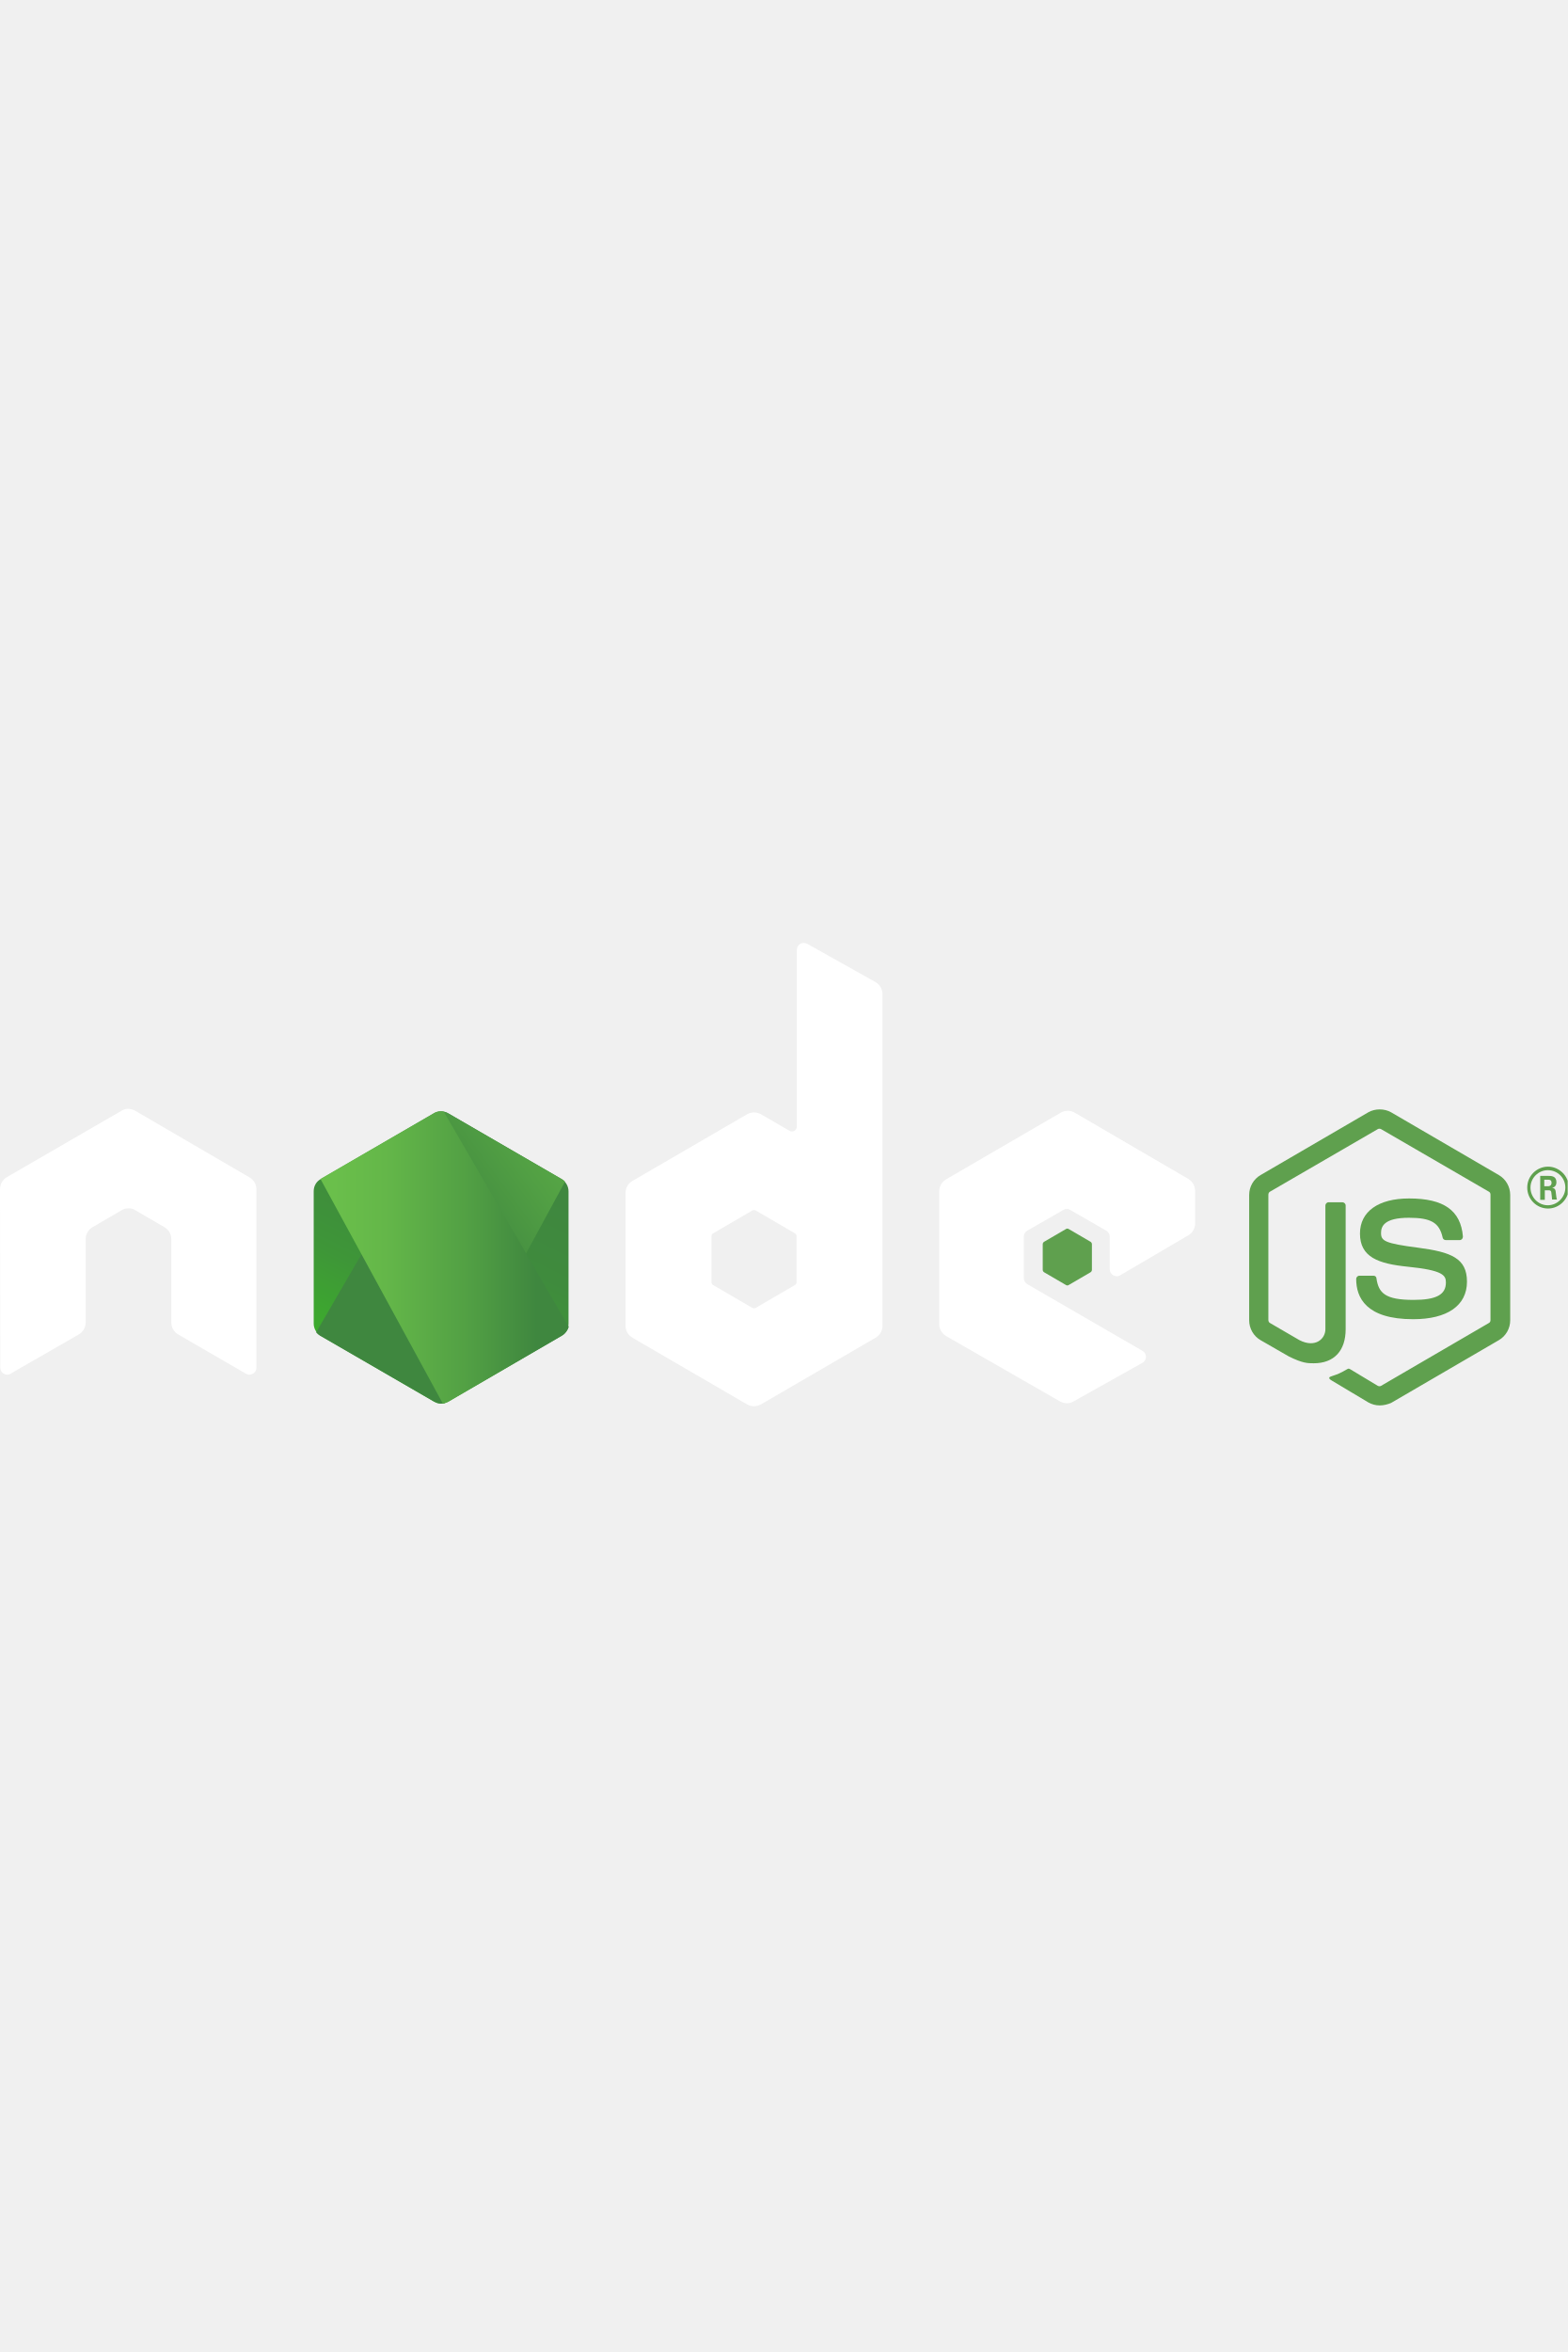
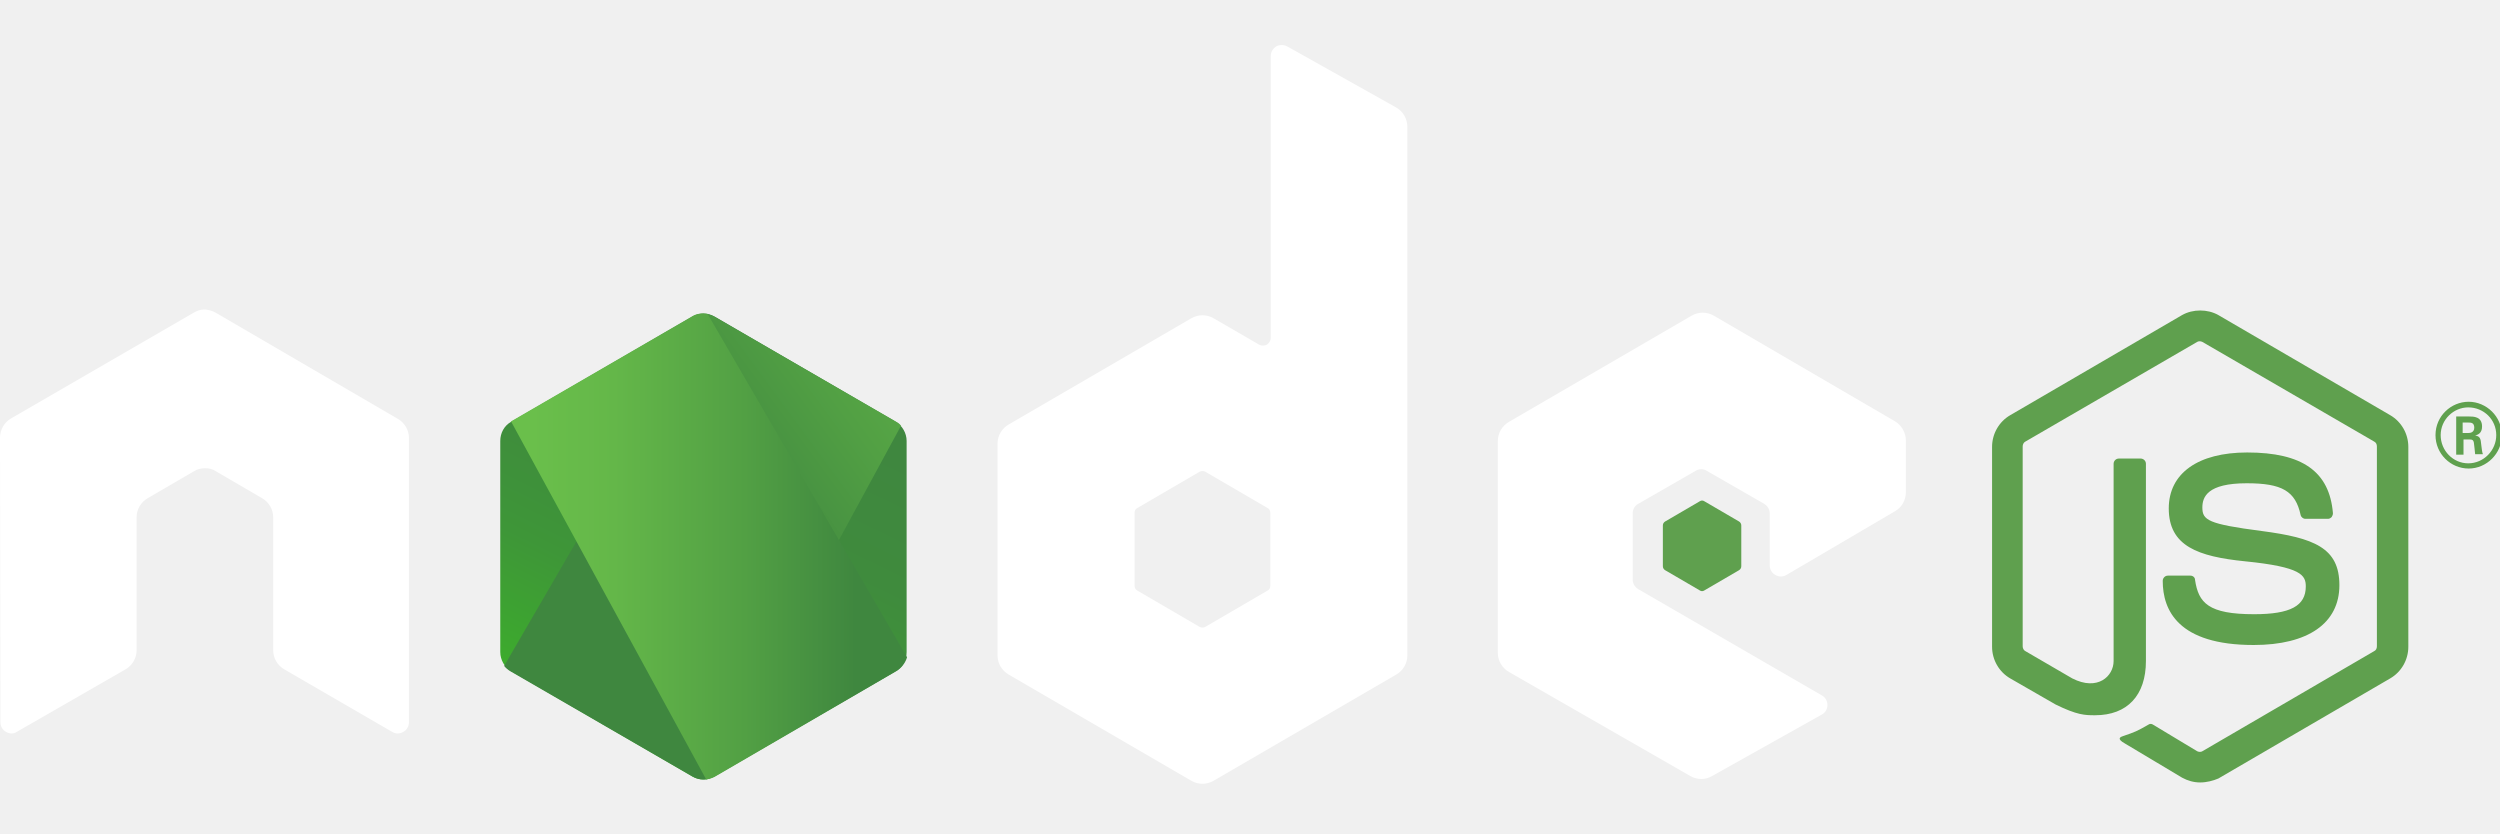
- <svg xmlns="http://www.w3.org/2000/svg" width="666" height="999" viewBox="0 0 111 33" fill="none">
+ <svg xmlns="http://www.w3.org/2000/svg" width="666" height="222" viewBox="0 0 111 33" fill="none">
  <g clip-path="url(#clip0_8323_10753)">
    <path d="M97.689 32.741C97.402 32.741 97.135 32.664 96.886 32.529L94.341 31.008C93.959 30.796 94.15 30.719 94.265 30.681C94.781 30.508 94.877 30.469 95.413 30.161C95.47 30.122 95.547 30.142 95.604 30.18L97.555 31.355C97.632 31.393 97.728 31.393 97.785 31.355L105.419 26.907C105.495 26.869 105.534 26.792 105.534 26.696V17.821C105.534 17.725 105.495 17.648 105.419 17.609L97.785 13.181C97.709 13.143 97.613 13.143 97.555 13.181L89.922 17.609C89.845 17.648 89.807 17.744 89.807 17.821V26.696C89.807 26.773 89.845 26.869 89.922 26.907L92.007 28.12C93.136 28.698 93.844 28.024 93.844 27.35V18.591C93.844 18.476 93.939 18.36 94.073 18.36H95.049C95.164 18.36 95.279 18.456 95.279 18.591V27.35C95.279 28.871 94.456 29.757 93.021 29.757C92.581 29.757 92.237 29.757 91.261 29.276L89.252 28.12C88.755 27.832 88.448 27.293 88.448 26.715V17.84C88.448 17.263 88.755 16.724 89.252 16.435L96.886 11.988C97.364 11.718 98.015 11.718 98.493 11.988L106.127 16.435C106.624 16.724 106.93 17.263 106.93 17.84V26.715C106.93 27.293 106.624 27.832 106.127 28.12L98.493 32.567C98.263 32.664 97.976 32.741 97.689 32.741Z" fill="#5FA04E" />
    <path d="M100.062 26.638C96.713 26.638 96.025 25.098 96.025 23.789C96.025 23.673 96.12 23.558 96.254 23.558H97.249C97.364 23.558 97.46 23.635 97.46 23.75C97.613 24.77 98.053 25.271 100.081 25.271C101.688 25.271 102.377 24.905 102.377 24.039C102.377 23.538 102.185 23.173 99.679 22.922C97.594 22.711 96.293 22.249 96.293 20.574C96.293 19.014 97.594 18.09 99.775 18.09C102.224 18.09 103.429 18.937 103.582 20.785C103.582 20.843 103.563 20.901 103.525 20.959C103.486 20.997 103.429 21.036 103.371 21.036H102.357C102.262 21.036 102.166 20.959 102.147 20.863C101.917 19.804 101.324 19.457 99.755 19.457C97.995 19.457 97.785 20.073 97.785 20.535C97.785 21.093 98.034 21.267 100.406 21.575C102.759 21.883 103.869 22.326 103.869 23.981C103.869 25.675 102.472 26.638 100.062 26.638Z" fill="#5FA04E" />
    <path d="M111.083 17.32C111.083 18.129 110.413 18.803 109.609 18.803C108.806 18.803 108.136 18.148 108.136 17.32C108.136 16.473 108.825 15.838 109.609 15.838C110.394 15.838 111.083 16.492 111.083 17.32ZM108.366 17.32C108.366 18.013 108.921 18.572 109.59 18.572C110.279 18.572 110.834 17.994 110.834 17.32C110.834 16.627 110.279 16.088 109.59 16.088C108.94 16.088 108.366 16.627 108.366 17.32ZM109.055 16.492H109.629C109.82 16.492 110.203 16.492 110.203 16.935C110.203 17.243 110.011 17.301 109.896 17.34C110.126 17.359 110.145 17.513 110.164 17.724C110.183 17.859 110.203 18.09 110.241 18.167H109.896C109.896 18.09 109.839 17.667 109.839 17.648C109.82 17.551 109.782 17.513 109.667 17.513H109.38V18.186H109.055V16.492ZM109.361 17.224H109.609C109.82 17.224 109.858 17.07 109.858 16.993C109.858 16.762 109.705 16.762 109.609 16.762H109.342V17.224H109.361Z" fill="#5FA04E" />
    <path fill-rule="evenodd" clip-rule="evenodd" d="M18.157 17.442C18.157 17.095 17.965 16.768 17.659 16.595L9.566 11.878C9.432 11.801 9.279 11.762 9.126 11.743C9.107 11.743 9.05 11.743 9.05 11.743C8.897 11.743 8.743 11.801 8.61 11.878L0.497 16.575C0.191 16.748 0 17.076 0 17.442L0.019 30.07C0.019 30.244 0.115 30.417 0.268 30.494C0.421 30.59 0.612 30.59 0.746 30.494L5.567 27.722C5.874 27.549 6.065 27.221 6.065 26.875V20.965C6.065 20.618 6.256 20.291 6.562 20.117L8.61 18.924C8.763 18.828 8.935 18.789 9.107 18.789C9.279 18.789 9.451 18.828 9.585 18.924L11.632 20.117C11.938 20.291 12.13 20.618 12.13 20.965V26.875C12.13 27.221 12.321 27.549 12.627 27.722L17.41 30.494C17.563 30.59 17.755 30.59 17.908 30.494C18.061 30.417 18.157 30.244 18.157 30.07V17.442Z" fill="white" />
    <path fill-rule="evenodd" clip-rule="evenodd" d="M57.148 0.058C56.995 -0.019 56.804 -0.019 56.67 0.058C56.517 0.154 56.421 0.308 56.421 0.481V12.995C56.421 13.11 56.364 13.226 56.249 13.303C56.134 13.36 56.019 13.36 55.905 13.303L53.877 12.128C53.57 11.955 53.207 11.955 52.901 12.128L44.789 16.845C44.483 17.018 44.291 17.345 44.291 17.692V27.106C44.291 27.452 44.483 27.78 44.789 27.953L52.901 32.669C53.207 32.843 53.57 32.843 53.877 32.669L61.989 27.953C62.295 27.78 62.486 27.452 62.486 27.106V3.639C62.486 3.273 62.295 2.945 61.989 2.772L57.148 0.058ZM56.402 24.006C56.402 24.103 56.364 24.18 56.287 24.218L53.513 25.835C53.437 25.874 53.341 25.874 53.264 25.835L50.49 24.218C50.414 24.18 50.375 24.083 50.375 24.006V20.772C50.375 20.676 50.414 20.599 50.49 20.56L53.264 18.943C53.341 18.905 53.437 18.905 53.513 18.943L56.287 20.56C56.364 20.599 56.402 20.695 56.402 20.772V24.006Z" fill="white" />
    <path fill-rule="evenodd" clip-rule="evenodd" d="M84.143 20.695C84.449 20.522 84.621 20.195 84.621 19.848V17.557C84.621 17.211 84.43 16.883 84.143 16.71L76.088 12.013C75.782 11.839 75.419 11.839 75.113 12.013L67.001 16.729C66.695 16.903 66.503 17.23 66.503 17.576V26.99C66.503 27.337 66.695 27.664 67.001 27.837L75.055 32.458C75.361 32.631 75.725 32.631 76.012 32.458L80.891 29.724C81.044 29.647 81.139 29.474 81.139 29.3C81.139 29.127 81.044 28.954 80.891 28.877L72.74 24.16C72.587 24.064 72.492 23.91 72.492 23.737V20.791C72.492 20.618 72.587 20.445 72.74 20.368L75.285 18.905C75.438 18.808 75.629 18.808 75.782 18.905L78.327 20.368C78.48 20.464 78.576 20.618 78.576 20.791V23.102C78.576 23.275 78.671 23.448 78.824 23.525C78.977 23.621 79.169 23.621 79.322 23.525L84.143 20.695Z" fill="white" />
    <path fill-rule="evenodd" clip-rule="evenodd" d="M75.476 20.253C75.534 20.214 75.61 20.214 75.668 20.253L77.218 21.157C77.275 21.196 77.313 21.254 77.313 21.331V23.14C77.313 23.217 77.275 23.275 77.218 23.314L75.668 24.218C75.61 24.257 75.534 24.257 75.476 24.218L73.927 23.314C73.869 23.275 73.831 23.217 73.831 23.14V21.331C73.831 21.254 73.869 21.196 73.927 21.157L75.476 20.253Z" fill="#5FA04E" />
    <path d="M31.721 12.051C31.415 11.878 31.051 11.878 30.745 12.051L22.69 16.729C22.384 16.903 22.212 17.23 22.212 17.576V26.952C22.212 27.298 22.403 27.626 22.69 27.799L30.745 32.477C31.051 32.65 31.415 32.65 31.721 32.477L39.775 27.799C40.081 27.626 40.254 27.298 40.254 26.952V17.576C40.254 17.23 40.062 16.903 39.775 16.729L31.721 12.051Z" fill="url(#paint0_linear_8323_10753)" />
    <path d="M39.795 16.729L31.702 12.051C31.625 12.013 31.529 11.974 31.453 11.955L22.384 27.568C22.461 27.664 22.556 27.741 22.652 27.799L30.745 32.477C30.975 32.612 31.242 32.65 31.491 32.573L40.005 16.903C39.948 16.826 39.871 16.768 39.795 16.729Z" fill="url(#paint1_linear_8323_10753)" />
    <path d="M39.795 27.799C40.024 27.664 40.197 27.433 40.273 27.183L31.415 11.935C31.185 11.897 30.936 11.916 30.726 12.051L22.69 16.71L31.357 32.611C31.472 32.592 31.606 32.554 31.721 32.496L39.795 27.799Z" fill="url(#paint2_linear_8323_10753)" />
  </g>
  <defs>
    <linearGradient id="paint0_linear_8323_10753" x1="34.513" y1="15.535" x2="27.157" y2="30.448" gradientUnits="userSpaceOnUse">
      <stop stop-color="#3F873F" />
      <stop offset="0.33" stop-color="#3F8B3D" />
      <stop offset="0.637" stop-color="#3E9638" />
      <stop offset="0.934" stop-color="#3DA92E" />
      <stop offset="1" stop-color="#3DAE2B" />
    </linearGradient>
    <linearGradient id="paint1_linear_8323_10753" x1="30.009" y1="23.359" x2="50.533" y2="8.288" gradientUnits="userSpaceOnUse">
      <stop offset="0.138" stop-color="#3F873F" />
      <stop offset="0.402" stop-color="#52A044" />
      <stop offset="0.713" stop-color="#64B749" />
      <stop offset="0.908" stop-color="#6ABF4B" />
    </linearGradient>
    <linearGradient id="paint2_linear_8323_10753" x1="21.917" y1="22.261" x2="40.555" y2="22.261" gradientUnits="userSpaceOnUse">
      <stop offset="0.092" stop-color="#6ABF4B" />
      <stop offset="0.287" stop-color="#64B749" />
      <stop offset="0.598" stop-color="#52A044" />
      <stop offset="0.862" stop-color="#3F873F" />
    </linearGradient>
    <clipPath id="clip0_8323_10753">
      <rect width="111" height="33" fill="white" />
    </clipPath>
  </defs>
</svg>
